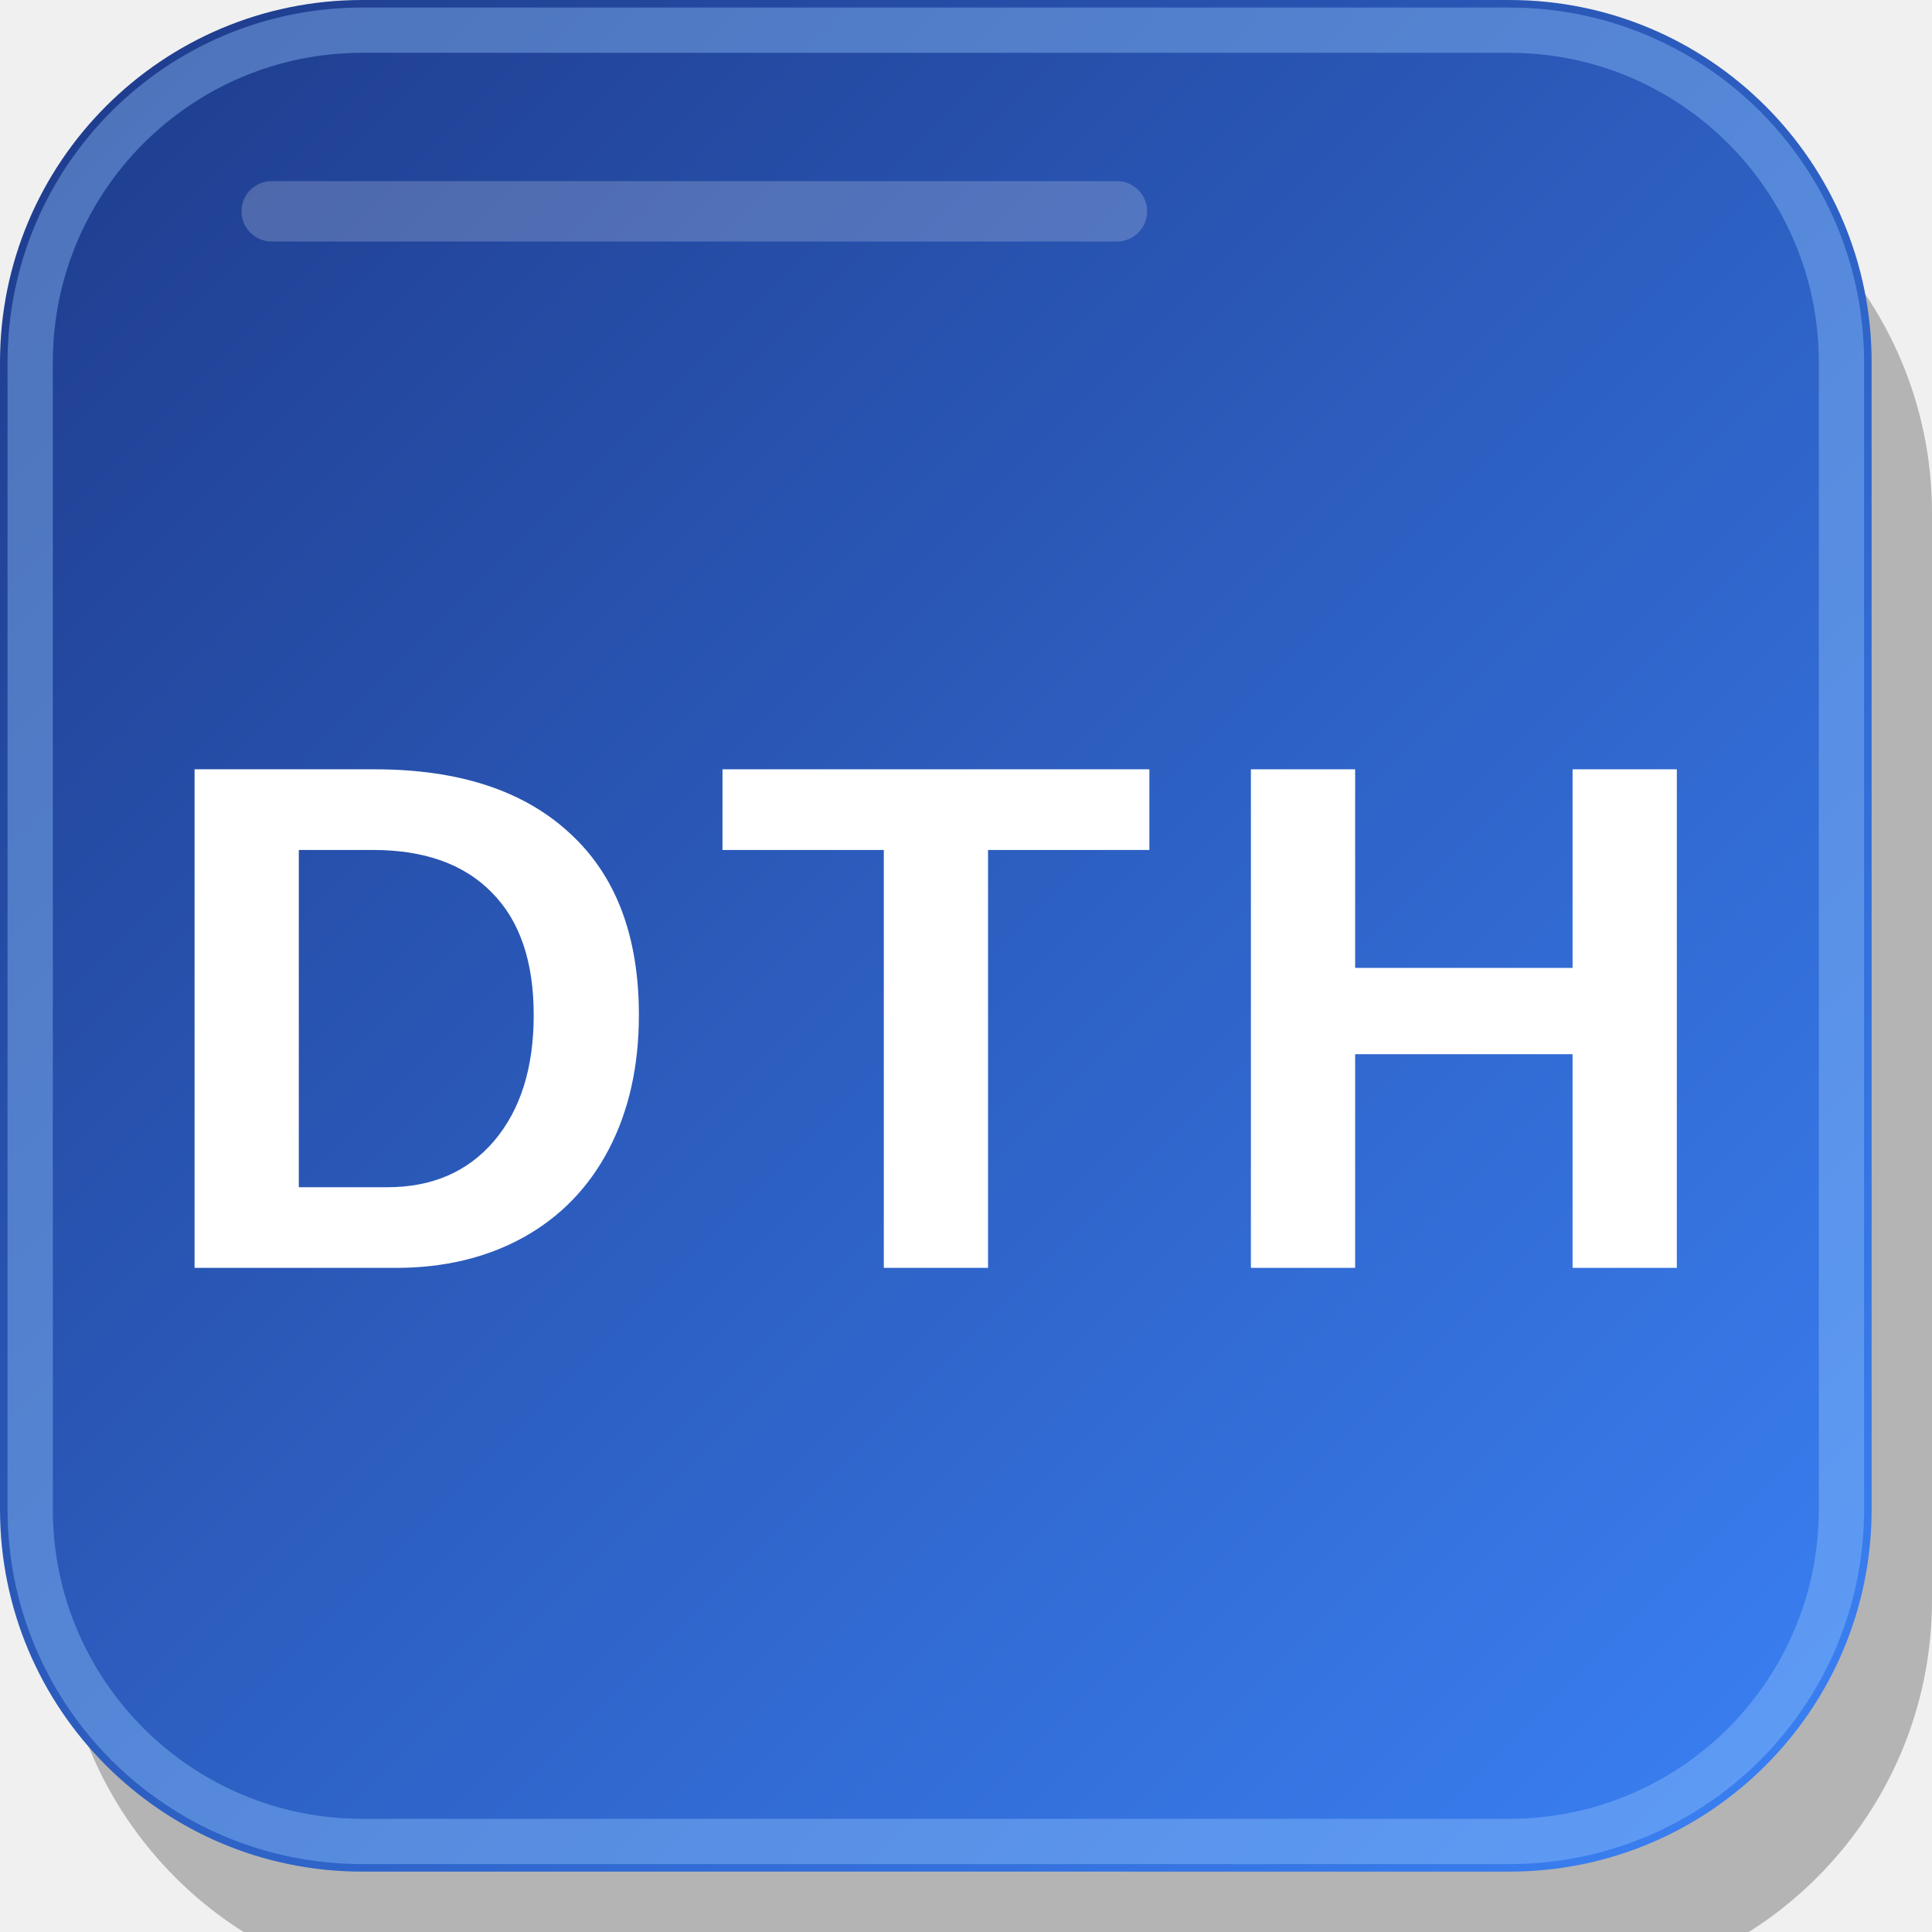
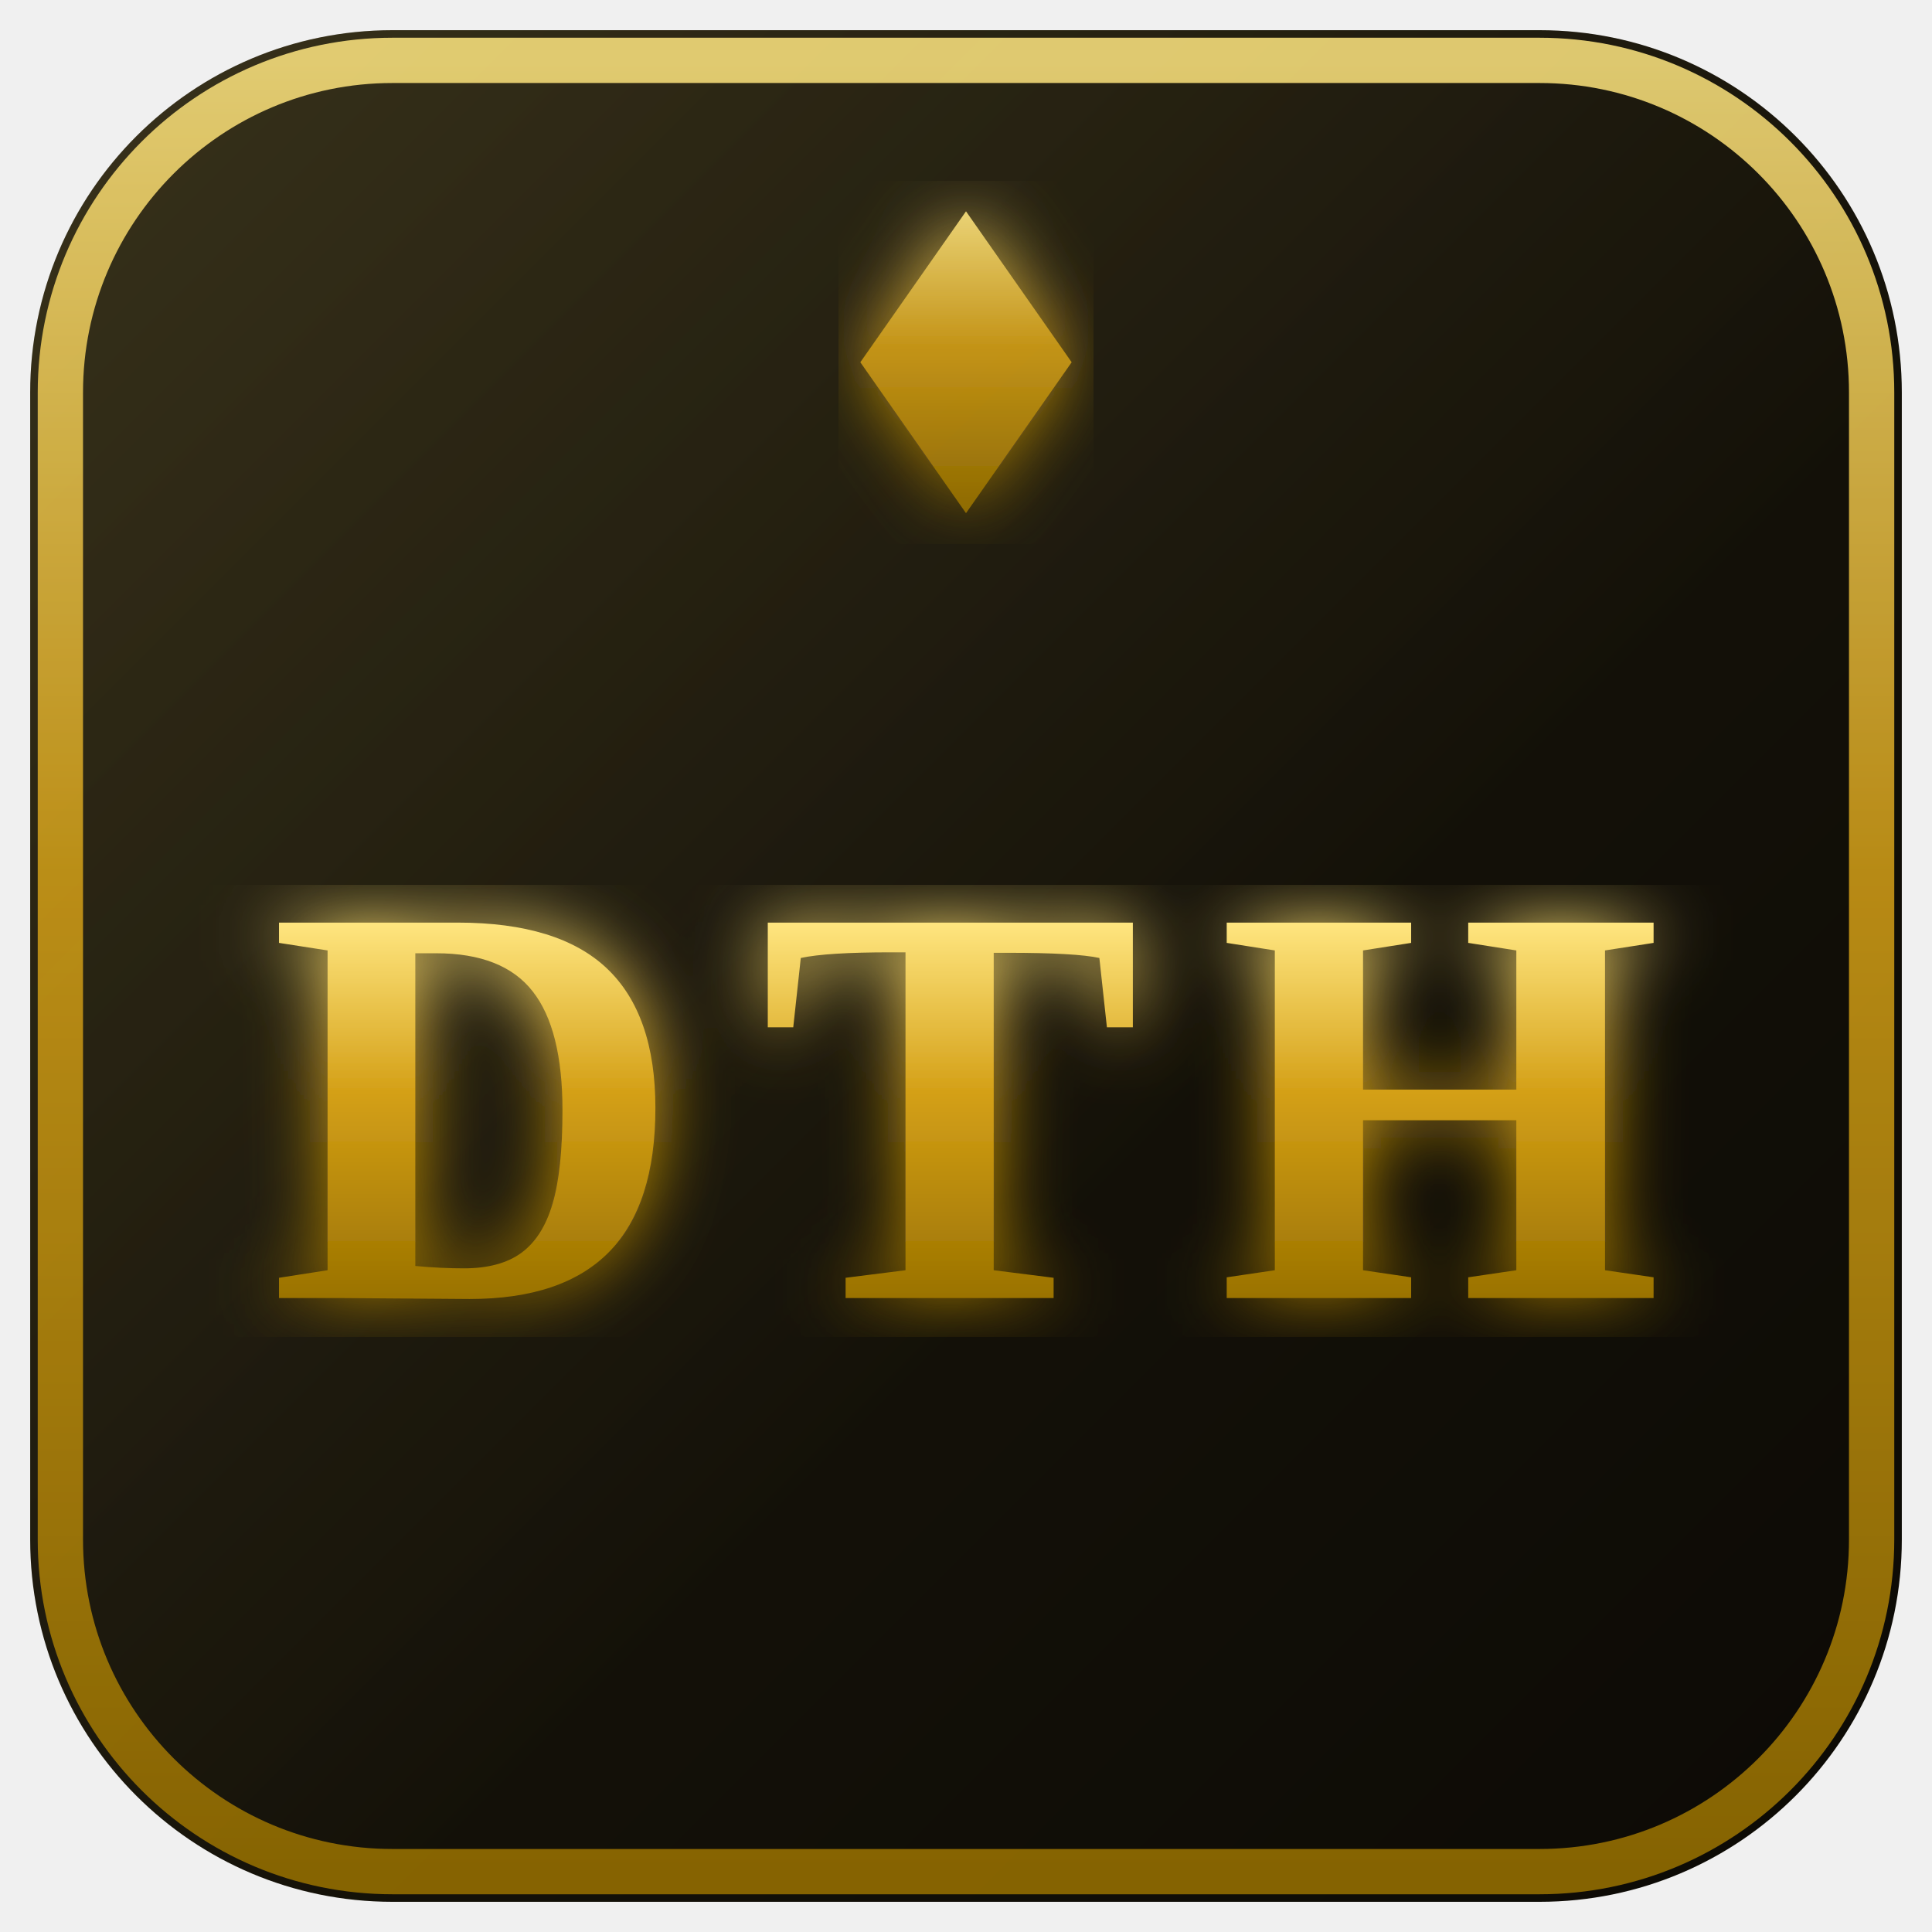
<svg xmlns="http://www.w3.org/2000/svg" viewBox="0 0 64 64" width="64" height="64">
  <defs>
    <linearGradient id="bg" x1="0%" y1="0%" x2="100%" y2="100%">
-       <stop offset="0%" style="stop-color:#1e3a8a" />
-       <stop offset="100%" style="stop-color:#3b82f6" />
+       <stop offset="0%" stop-color="#1e1a0d" />
+       <stop offset="100%" stop-color="#0c0a05" />
    </linearGradient>
+     <linearGradient id="gold" x1="0%" y1="0%" x2="0%" y2="100%">
+       <stop offset="0%" stop-color="#ffe680" />
+       <stop offset="45%" stop-color="#d4a017" />
+       <stop offset="100%" stop-color="#9a7200" />
+     </linearGradient>
+     <linearGradient id="gold-h" x1="0%" y1="0%" x2="100%" y2="0%">
+       <stop offset="0%" stop-color="#ffe680" />
+       <stop offset="50%" stop-color="#d4a017" />
+       <stop offset="100%" stop-color="#ffe680" />
+     </linearGradient>
+     <linearGradient id="shine" x1="0%" y1="0%" x2="60%" y2="60%">
+       <stop offset="0%" stop-color="rgba(255,230,128,0.12)" />
+       <stop offset="100%" stop-color="rgba(255,230,128,0)" />
+     </linearGradient>
+     <filter id="glow">
+       <feGaussianBlur stdDeviation="1.2" result="blur" />
+       <feMerge>
+         <feMergeNode in="blur" />
+         <feMergeNode in="SourceGraphic" />
+       </feMerge>
+     </filter>
  </defs>
-   <rect x="2" y="4" width="62" height="62" rx="13" fill="rgba(0,0,0,0.25)" />
-   <rect width="62" height="62" rx="12" fill="url(#bg)" />
-   <rect x="8" y="6" width="30" height="2" rx="1" fill="rgba(255,255,255,0.2)" />
-   <rect x="1" y="1" width="60" height="60" rx="11" fill="none" stroke="rgba(147,197,253,0.4)" stroke-width="1.5" />
-   <text x="31" y="42" font-family="Arial, Helvetica, sans-serif" font-size="24" font-weight="bold" fill="white" text-anchor="middle" letter-spacing="1.5">DTH</text>
+   <rect x="3" y="4" width="58" height="58" rx="13" fill="rgba(0,0,0,0.5)" />
+   <rect x="1" y="1" width="62" height="62" rx="12" fill="url(#bg)" />
+   <rect x="1" y="1" width="62" height="62" rx="12" fill="url(#shine)" />
+   <rect x="2" y="2" width="60" height="60" rx="11" fill="none" stroke="url(#gold)" stroke-width="1.5" opacity="0.85" />
+   <polygon points="32,7 35.5,12 32,17 28.5,12" fill="url(#gold)" opacity="0.9" filter="url(#glow)" />
+   <text x="32" y="43" font-family="Georgia, 'Times New Roman', serif" font-size="19" font-weight="bold" fill="url(#gold)" text-anchor="middle" letter-spacing="2.5" filter="url(#glow)">DTH</text>
+   <line x1="18" y1="48" x2="46" y2="48" stroke="url(#gold-h)" stroke-width="1" opacity="0.5" />
</svg>
